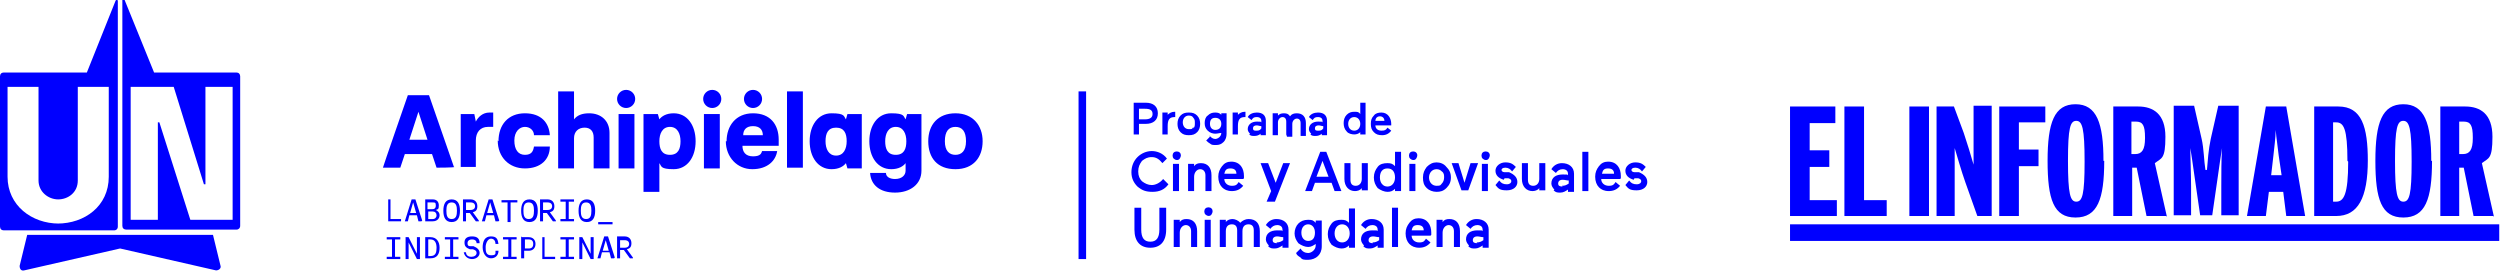
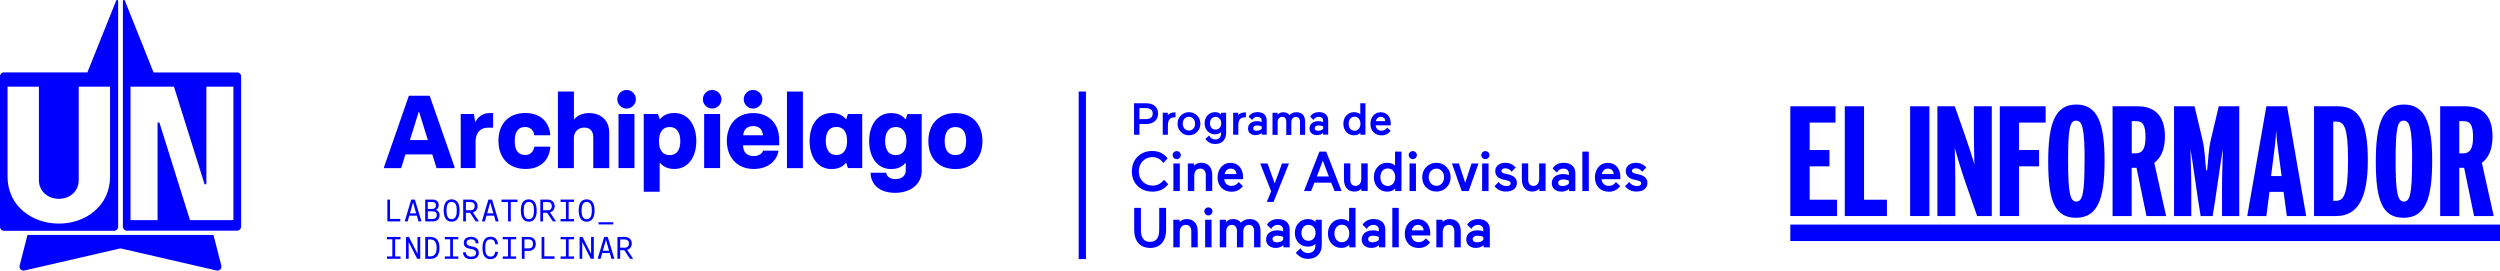
- <svg xmlns="http://www.w3.org/2000/svg" id="Arte" version="1.1" viewBox="0 0 331 35.8">
+ <svg xmlns="http://www.w3.org/2000/svg" id="Arte" version="1.1" viewBox="0 0 330.96 35.82">
  <defs>
    <style>
      .st0 {
        fill: blue;
      }
    </style>
  </defs>
  <g>
-     <path class="st0" d="M28.3,31.1H3.6l-1,4.1c0,.4.2.7.6.6l12.7-2.9,12.7,2.9c.4,0,.7-.3.6-.6l-1-4.1Z" />
-     <path class="st0" d="M31.4,9.6h-11L16.5,0c0-.1-.3,0-.3,0v9.5h0v20.4c0,.3.2.5.5.5h14.6c.3,0,.5-.2.5-.5V10.1c0-.3-.2-.5-.5-.5ZM30.9,29.1h-5.7l-4.1-12.9h-.2v12.9h-3.6V11.5h5.7l4,12.9h.2v-12.9h3.6v17.7Z" />
-     <path class="st0" d="M15.6,30V.1c0-.1-.2-.2-.3,0l-3.8,9.5H.5c-.3,0-.5.2-.5.5v19.9c0,.3.2.5.5.5h14.6c.3,0,.5-.2.5-.5ZM7.8,29.6c-3.6,0-6.8-2.4-6.8-6.2v-11.9h4.1v12.4c0,1.5,1.3,2.5,2.6,2.5s2.6-.9,2.6-2.5v-12.4h4.1v11.9c0,3.9-3.2,6.2-6.8,6.2Z" />
+     <path class="st0" d="M28.27,31.1H3.64l-1.04,4.06c-.1.38.24.73.63.65l12.72-2.93,12.72,2.93c.39.09.73-.26.63-.65l-1.04-4.06Z" />
+     <path class="st0" d="M31.38,9.59h-11.05L16.53.08c-.06-.14-.26-.1-.26.05v9.45h0v20.43c0,.29.24.53.53.53h14.59c.29,0,.53-.24.53-.53V10.11c0-.29-.24-.53-.53-.53ZM30.9,29.14h-5.75l-4.05-12.92h-.24v12.92h-3.58V11.47h5.75l4.05,12.92h.24v-12.92h3.58v17.67Z" />
+     <path class="st0" d="M15.64,30.02V.13c0-.15-.2-.19-.26-.05l-3.81,9.5H.53c-.29,0-.53.24-.53.53v19.91c0,.29.24.53.53.53h14.59c.29,0,.53-.24.53-.53ZM7.78,29.6c-3.55,0-6.78-2.35-6.78-6.21v-11.92h4.15v12.37c0,1.54,1.26,2.48,2.64,2.48s2.63-.93,2.63-2.48v-12.37h4.15v11.92c0,3.86-3.23,6.21-6.78,6.21Z" />
  </g>
  <g>
    <g>
-       <path class="st0" d="M243.2,28.6h-6.2v-14.5h6v2.2h-3.4v3.6h2.6v2.2h-2.6v4.4h3.6v2.2Z" />
-       <path class="st0" d="M249.8,28.6h-5.6v-14.5h2.6v12.4h3v2.2Z" />
-       <path class="st0" d="M255.4,28.6h-2.6v-14.5h2.6v14.5Z" />
-       <path class="st0" d="M263.7,28.6h-1.9l-1.6-4.5c-.5-1.4-1.1-3.5-1.4-4.5,0,1.1,0,3,0,4.3v4.7h-2.4v-14.5h2.3l1.3,3.5c.4,1.2,1,3.1,1.3,4.2,0-1,0-3,0-4.1v-3.7h2.4v14.5Z" />
-       <path class="st0" d="M270.8,16.2h-3.5v3.6h2.6v2.2h-2.6v6.6h-2.6v-14.5h6.1v2.2Z" />
-       <path class="st0" d="M278.6,21.3c0,5.1-.9,7.5-3.8,7.5s-3.7-2.4-3.7-7.5.9-7.5,3.7-7.5,3.7,2.5,3.7,7.5ZM276,21.4c0-4.4-.3-5.4-1.1-5.4s-1.1.9-1.1,5.3.3,5.4,1.1,5.4,1.1-.9,1.1-5.3Z" />
-       <path class="st0" d="M286.8,28.6h-2.6l-1.3-6.4h-.6v6.4h-2.5v-14.5h3.3c2,0,3.6,1,3.6,4s-.5,2.8-1.4,3.5l1.6,7.1ZM284,18.2c0-1.6-.3-2.1-1.2-2.1h-.6v4.3h.5c.9,0,1.3-.6,1.3-2.1Z" />
-       <path class="st0" d="M292.2,22.5c.1-1.2.2-2.7.5-4.1l1-4.4h2.7s0,14.5,0,14.5h-2.3s0-3.8,0-3.8c0-1.7,0-3.7.1-5.1-.2,1.1-1,7-1.3,8.9h-1.6c-.3-1.9-1.1-7.8-1.3-8.9,0,1.4.1,3.4.1,5.1v3.8h-2.3v-14.5h2.7l1,4.4c.3,1.3.3,2.9.5,4.1h.1Z" />
-       <path class="st0" d="M305.3,28.6h-2.6l-.4-3.2h-1.9l-.4,3.2h-2.5l2.5-14.5h2.7l2.5,14.5ZM302.1,23.3l-.4-2.7c-.1-1-.3-2.2-.4-3.4,0,1.1-.2,2.3-.3,3.4l-.3,2.6h1.4Z" />
-       <path class="st0" d="M313.5,21.2c0,5-1.3,7.4-4.2,7.4h-2.9v-14.5h3.2c3.1,0,3.9,2.7,3.9,7.2ZM310.8,21.3c0-4.3-.5-5.1-1.5-5.1h-.4v10.5h.4c1,0,1.6-.9,1.6-5.3Z" />
-       <path class="st0" d="M322,21.3c0,5.1-.9,7.5-3.8,7.5s-3.7-2.4-3.7-7.5.9-7.5,3.7-7.5,3.7,2.5,3.7,7.5ZM319.3,21.4c0-4.4-.3-5.4-1.1-5.4s-1.1.9-1.1,5.3.3,5.4,1.1,5.4,1.1-.9,1.1-5.3Z" />
-       <path class="st0" d="M330.1,28.6h-2.6l-1.3-6.4h-.6v6.4h-2.5v-14.5h3.3c2,0,3.6,1,3.6,4s-.5,2.8-1.4,3.5l1.6,7.1ZM327.4,18.2c0-1.6-.3-2.1-1.2-2.1h-.6v4.3h.5c.9,0,1.3-.6,1.3-2.1Z" />
+       <path class="st0" d="M243.19,28.6h-6.18v-14.53h5.98v2.16h-3.42v3.63h2.62v2.16h-2.62v4.42h3.63v2.16Z" />
+       <path class="st0" d="M249.81,28.6h-5.59v-14.53h2.55v12.37h3.03v2.16Z" />
+       <path class="st0" d="M255.42,28.6h-2.55v-14.53h2.55v14.53Z" />
+       <path class="st0" d="M263.68,28.6h-1.94l-1.55-4.46c-.5-1.43-1.12-3.47-1.41-4.55.02,1.06.07,3.03.07,4.32v4.69h-2.37v-14.53h2.3l1.25,3.55c.41,1.18,1.05,3.07,1.35,4.17-.02-1-.07-2.99-.07-4.07v-3.65h2.37v14.53Z" />
+       <path class="st0" d="M270.8,16.23h-3.51v3.63h2.65v2.16h-2.65v6.58h-2.55v-14.53h6.07v2.16Z" />
+       <path class="st0" d="M278.61,21.29c0,5.06-.91,7.54-3.79,7.54s-3.67-2.43-3.67-7.45.89-7.54,3.72-7.54,3.74,2.49,3.74,7.45ZM275.97,21.37c0-4.44-.3-5.4-1.12-5.4s-1.07.91-1.07,5.31.3,5.4,1.09,5.4,1.09-.91,1.09-5.31Z" />
+       <path class="st0" d="M286.76,28.6h-2.6l-1.32-6.39h-.64v6.39h-2.53v-14.53h3.33c1.98,0,3.6.98,3.6,4.01,0,1.68-.52,2.82-1.41,3.47l1.57,7.06ZM284.03,18.18c0-1.6-.34-2.14-1.23-2.14h-.59v4.26h.52c.87,0,1.3-.58,1.3-2.12Z" />
+       <path class="st0" d="M292.19,22.54c.14-1.18.17-2.74.49-4.05l1.05-4.42h2.71s0,14.53,0,14.53h-2.28s0-3.8,0-3.8c0-1.7.09-3.69.11-5.06-.23,1.1-1,6.95-1.35,8.86h-1.59c-.35-1.91-1.12-7.76-1.35-8.86.02,1.37.11,3.36.11,5.06v3.8h-2.28v-14.53h2.71l1.05,4.42c.32,1.31.35,2.87.49,4.05h.13Z" />
+       <path class="st0" d="M305.29,28.6h-2.55l-.43-3.2h-1.87l-.41,3.2h-2.53l2.53-14.53h2.74l2.53,14.53ZM302.05,23.31l-.36-2.66c-.14-1.04-.3-2.22-.36-3.36-.05,1.14-.21,2.35-.34,3.38l-.34,2.64h1.41Z" />
+       <path class="st0" d="M313.46,21.23c0,4.98-1.3,7.37-4.2,7.37h-2.92v-14.53h3.17c3.1,0,3.95,2.66,3.95,7.16ZM310.84,21.25c0-4.26-.46-5.15-1.53-5.15h-.43v10.48h.39c1.03,0,1.57-.93,1.57-5.33Z" />
+       <path class="st0" d="M321.98,21.29c0,5.06-.91,7.54-3.79,7.54s-3.67-2.43-3.67-7.45.89-7.54,3.72-7.54,3.74,2.49,3.74,7.45ZM319.33,21.37c0-4.44-.3-5.4-1.12-5.4s-1.07.91-1.07,5.31.3,5.4,1.09,5.4,1.09-.91,1.09-5.31Z" />
+       <path class="st0" d="M330.13,28.6h-2.6l-1.32-6.39h-.64v6.39h-2.53v-14.53h3.33c1.98,0,3.6.98,3.6,4.01,0,1.68-.52,2.82-1.41,3.47l1.57,7.06ZM327.39,18.18c0-1.6-.34-2.14-1.23-2.14h-.59v4.26h.52c.87,0,1.3-.58,1.3-2.12Z" />
    </g>
-     <rect class="st0" x="237" y="29.7" width="93.9" height="2.2" />
+     <rect class="st0" x="237.01" y="29.73" width="93.95" height="2.18" />
  </g>
  <g>
    <g>
      <g>
-         <path class="st0" d="M51.3,26.4h.4v2.6h1.4v.3h-1.7v-2.9Z" />
-         <path class="st0" d="M55.8,29.3h0s-.4,0-.4,0l-.2-.8h-1l-.2.8h-.4s.9-2.9.9-2.9h.5l.9,2.8ZM55.1,28.2l-.4-1.4h0l-.4,1.4h.8Z" />
-         <path class="st0" d="M56.3,26.4h1c.5,0,.8.3.8.8s-.1.5-.4.6h0c.2.1.5.3.5.7s-.3.8-.9.8h-1v-2.9ZM57.2,27.7c.3,0,.5-.1.5-.5s-.1-.4-.5-.4h-.6v.9h.6ZM57.3,29c.3,0,.5-.2.5-.5s-.2-.5-.5-.5h-.6v1h.6Z" />
-         <path class="st0" d="M58.7,27.9c0-.9.3-1.5,1.1-1.5s1.1.6,1.1,1.5-.3,1.5-1.1,1.5-1.1-.6-1.1-1.5ZM60.5,27.9c0-.6-.1-1.1-.7-1.1s-.7.5-.7,1.1.1,1.1.7,1.1.7-.5.7-1.1Z" />
-         <path class="st0" d="M63.4,29.3h0s-.4,0-.4,0l-.8-1.1h-.5v1.1h-.4v-2.9h1c.6,0,.9.4.9.9s-.2.7-.6.8l.8,1.1ZM61.7,27.8h.6c.4,0,.6-.2.6-.5s-.2-.5-.6-.5h-.6v1.1Z" />
-         <path class="st0" d="M66,29.3h0s-.4,0-.4,0l-.2-.8h-1l-.2.8h-.4s.9-2.9.9-2.9h.5l.9,2.8ZM65.3,28.2l-.4-1.4h0l-.4,1.4h.8Z" />
-         <path class="st0" d="M67.3,26.8h-.9v-.3h2.1v.3h-.9v2.6h-.4v-2.6Z" />
-         <path class="st0" d="M69,27.9c0-.9.3-1.5,1.1-1.5s1.1.6,1.1,1.5-.3,1.5-1.1,1.5-1.1-.6-1.1-1.5ZM70.7,27.9c0-.6-.1-1.1-.7-1.1s-.7.5-.7,1.1.1,1.1.7,1.1.7-.5.7-1.1Z" />
-         <path class="st0" d="M73.6,29.3h0s-.4,0-.4,0l-.8-1.1h-.5v1.1h-.4v-2.9h1c.6,0,.9.4.9.9s-.2.7-.6.8l.8,1.1ZM71.9,27.8h.6c.4,0,.6-.2.6-.5s-.2-.5-.6-.5h-.6v1.1Z" />
-         <path class="st0" d="M74.2,29h.7v-2.3h-.7v-.3h1.8v.3h-.7v2.3h.7v.3h-1.8v-.3Z" />
-         <path class="st0" d="M76.6,27.9c0-.9.3-1.5,1.1-1.5s1.1.6,1.1,1.5-.3,1.5-1.1,1.5-1.1-.6-1.1-1.5ZM78.3,27.9c0-.6-.1-1.1-.7-1.1s-.7.5-.7,1.1.1,1.1.7,1.1.7-.5.7-1.1Z" />
-         <path class="st0" d="M79.2,29.4h1.9v.3h-1.9v-.3Z" />
-         <path class="st0" d="M51.2,34h.7v-2.3h-.7v-.3h1.8v.3h-.7v2.3h.7v.3h-1.8v-.3Z" />
-         <path class="st0" d="M53.7,31.4h.4l1.1,2.2h0v-2.2h.4v2.9h-.4l-1.1-2.2h0v2.2h-.4v-2.9Z" />
-         <path class="st0" d="M56.3,31.4h.7c.8,0,1.2.6,1.2,1.4s-.3,1.4-1.2,1.4h-.7v-2.9ZM57,33.9c.7,0,.8-.5.8-1.1s-.2-1.1-.8-1.1h-.3v2.2h.3Z" />
-         <path class="st0" d="M58.9,34h.7v-2.3h-.7v-.3h1.8v.3h-.7v2.3h.7v.3h-1.8v-.3Z" />
-         <path class="st0" d="M61.3,33.4h.4c0,.4.3.6.7.6s.7-.2.7-.5-.2-.4-.5-.5h-.4c-.5-.2-.7-.4-.7-.9s.3-.8,1-.8,1,.3,1,.9h-.4c0-.3-.2-.5-.6-.5s-.6.2-.6.5.1.4.4.4h.4c.5.2.8.5.8.9s-.4.8-1,.8-1-.4-1.1-.9Z" />
-         <path class="st0" d="M63.9,32.8c0-.9.3-1.5,1.1-1.5s.9.4,1,1h-.4c0-.4-.2-.7-.6-.7s-.7.6-.7,1.1,0,1.1.7,1.1.6-.2.6-.6h.4c0,.6-.4,1-1,1s-1.1-.6-1.1-1.5Z" />
-         <path class="st0" d="M66.6,34h.7v-2.3h-.7v-.3h1.8v.3h-.7v2.3h.7v.3h-1.8v-.3Z" />
-         <path class="st0" d="M69.1,31.4h.9c.6,0,.9.4.9.9s-.3.9-.9.9h-.6v1h-.4v-2.9ZM70,32.9c.4,0,.6-.2.6-.6s-.2-.6-.6-.6h-.5v1.2h.5Z" />
-         <path class="st0" d="M71.7,31.4h.4v2.6h1.4v.3h-1.7v-2.9Z" />
-         <path class="st0" d="M74.2,34h.7v-2.3h-.7v-.3h1.8v.3h-.7v2.3h.7v.3h-1.8v-.3Z" />
-         <path class="st0" d="M76.7,31.4h.4l1.1,2.2h0v-2.2h.4v2.9h-.4l-1.1-2.2h0v2.2h-.4v-2.9Z" />
-         <path class="st0" d="M81.3,34.2h0s-.4,0-.4,0l-.2-.8h-1l-.2.8h-.4s.9-2.9.9-2.9h.5l.9,2.8ZM80.6,33.2l-.4-1.4h0l-.4,1.4h.8Z" />
-         <path class="st0" d="M83.8,34.2h0s-.4,0-.4,0l-.8-1.1h-.5v1.1h-.4v-2.9h1c.6,0,.9.4.9.9s-.2.7-.6.8l.8,1.1ZM82.1,32.8h.6c.4,0,.6-.2.6-.5s-.2-.5-.6-.5h-.6v1.1Z" />
+         <path class="st0" d="M51.27,26.42h.36v2.56h1.36v.33h-1.71v-2.89Z" />
+         <path class="st0" d="M55.78,29.27v.04h-.38l-.21-.76h-1.01l-.21.76h-.38v-.04l.85-2.85h.48l.86,2.85ZM55.09,28.24l-.4-1.41h-.02l-.4,1.41h.83Z" />
+         <path class="st0" d="M56.28,26.42h1c.49,0,.8.28.8.75,0,.31-.15.5-.36.59v.02c.22.09.47.29.47.7,0,.53-.31.83-.88.83h-1.02v-2.89ZM57.19,27.66c.33,0,.52-.15.52-.49,0-.27-.15-.43-.48-.43h-.6v.92h.55ZM57.27,28.99c.34,0,.55-.18.55-.51s-.18-.5-.55-.5h-.63v1.01h.63Z" />
+         <path class="st0" d="M58.74,27.87c0-.85.28-1.48,1.05-1.48s1.05.63,1.05,1.48-.29,1.48-1.05,1.48-1.05-.64-1.05-1.48ZM60.47,27.87c0-.6-.12-1.14-.68-1.14s-.68.54-.68,1.14.12,1.14.68,1.14.68-.54.68-1.14Z" />
+         <path class="st0" d="M63.37,29.27v.04h-.39l-.76-1.14h-.54v1.14h-.36v-2.89h.98c.59,0,.92.38.92.87,0,.43-.25.73-.62.83l.78,1.15ZM61.68,27.84h.6c.36,0,.56-.2.56-.55s-.2-.54-.56-.54h-.6v1.09Z" />
+         <path class="st0" d="M66,29.27v.04h-.38l-.21-.76h-1.01l-.21.76h-.38v-.04l.85-2.85h.48l.86,2.85ZM65.31,28.24l-.4-1.41h-.02l-.4,1.41h.83Z" />
+         <path class="st0" d="M67.27,26.75h-.88v-.33h2.11v.33h-.88v2.56h-.36v-2.56Z" />
+         <path class="st0" d="M68.95,27.87c0-.85.28-1.48,1.05-1.48s1.05.63,1.05,1.48-.29,1.48-1.05,1.48-1.05-.64-1.05-1.48ZM70.69,27.87c0-.6-.12-1.14-.68-1.14s-.68.54-.68,1.14.12,1.14.68,1.14.68-.54.68-1.14Z" />
+         <path class="st0" d="M73.58,29.27v.04h-.39l-.76-1.14h-.54v1.14h-.36v-2.89h.98c.59,0,.92.38.92.87,0,.43-.25.73-.62.83l.78,1.15ZM71.89,27.84h.6c.36,0,.56-.2.56-.55s-.2-.54-.56-.54h-.6v1.09Z" />
+         <path class="st0" d="M74.21,29h.71v-2.27h-.71v-.31h1.78v.31h-.71v2.27h.71v.31h-1.78v-.31Z" />
+         <path class="st0" d="M76.61,27.87c0-.85.28-1.48,1.05-1.48s1.05.63,1.05,1.48-.29,1.48-1.05,1.48-1.05-.64-1.05-1.48ZM78.35,27.87c0-.6-.12-1.14-.68-1.14s-.68.54-.68,1.14.12,1.14.68,1.14.68-.54.68-1.14Z" />
+         <path class="st0" d="M79.24,29.42h1.94v.29h-1.94v-.29Z" />
+         <path class="st0" d="M51.23,33.95h.71v-2.27h-.71v-.31h1.79v.31h-.71v2.27h.71v.31h-1.79v-.31Z" />
+         <path class="st0" d="M53.75,31.37h.39l1.11,2.19h.02v-2.19h.36v2.89h-.4l-1.11-2.18h-.02v2.18h-.35v-2.89Z" />
+         <path class="st0" d="M56.3,31.37h.71c.82,0,1.17.58,1.17,1.45,0,.81-.31,1.45-1.17,1.45h-.71v-2.89ZM56.97,33.94c.66,0,.83-.52.83-1.12s-.17-1.12-.83-1.12h-.31v2.23h.31Z" />
+         <path class="st0" d="M58.89,33.95h.71v-2.27h-.71v-.31h1.78v.31h-.71v2.27h.71v.31h-1.78v-.31Z" />
+         <path class="st0" d="M61.3,33.4h.37c.02.36.25.58.69.58s.66-.17.66-.5c0-.28-.16-.4-.47-.47l-.42-.09c-.5-.11-.73-.34-.73-.78,0-.47.34-.79.96-.79s.98.35.99.86h-.37c-.02-.31-.2-.53-.63-.53-.35,0-.58.16-.58.46,0,.24.15.36.45.43l.39.08c.54.11.78.39.78.83,0,.52-.39.83-1.04.83-.68,0-1.04-.36-1.05-.9Z" />
+         <path class="st0" d="M63.87,32.82c0-.89.31-1.48,1.05-1.48.66,0,.95.39,1.01,1h-.37c-.04-.41-.19-.66-.64-.66-.59,0-.68.56-.68,1.14s.09,1.15.68,1.15c.43,0,.57-.24.64-.64h.37c-.08.6-.36.98-1.01.98-.75,0-1.05-.6-1.05-1.48Z" />
+         <path class="st0" d="M66.55,33.95h.71v-2.27h-.71v-.31h1.78v.31h-.71v2.27h.71v.31h-1.78v-.31Z" />
+         <path class="st0" d="M69.08,31.37h.94c.59,0,.91.38.91.91s-.33.93-.91.93h-.58v1.05h-.36v-2.89ZM69.97,32.88c.4,0,.59-.21.59-.6s-.2-.59-.59-.59h-.54v1.19h.54Z" />
+         <path class="st0" d="M71.7,31.37h.36v2.56h1.35v.33h-1.71v-2.89Z" />
+         <path class="st0" d="M74.21,33.95h.71v-2.27h-.71v-.31h1.78v.31h-.71v2.27h.71v.31h-1.78v-.31Z" />
+         <path class="st0" d="M76.73,31.37h.39l1.11,2.19h.02v-2.19h.36v2.89h-.4l-1.11-2.18h-.02v2.18h-.35v-2.89Z" />
+         <path class="st0" d="M81.32,34.22v.04h-.38l-.21-.76h-1.01l-.21.76h-.38v-.04l.85-2.85h.48l.86,2.85ZM80.63,33.19l-.4-1.41h-.02l-.4,1.41h.83Z" />
+         <path class="st0" d="M83.79,34.22v.04h-.39l-.76-1.14h-.54v1.14h-.36v-2.89h.98c.59,0,.92.38.92.87,0,.43-.25.73-.62.83l.78,1.15ZM82.1,32.79h.6c.36,0,.56-.2.56-.55s-.2-.54-.56-.54h-.6v1.09Z" />
      </g>
      <g>
-         <path class="st0" d="M60.2,22.1h0c0,.1-2.4.1-2.4.1l-.6-1.8h-3.6l-.6,1.8h-2.3c0-.1,3.3-9.6,3.3-9.6h2.8l3.3,9.5ZM56.6,18.5l-1.2-3.7h0l-1.2,3.7h2.4Z" />
-         <path class="st0" d="M61,15.1h1.8l.2,1h0c.3-.6.9-1.2,1.8-1.2h.5v1.9h-.7c-1,0-1.6.7-1.6,1.8v3.5h-2v-7.2Z" />
-         <path class="st0" d="M66,18.7c0-2.2,1.3-3.7,3.5-3.7s3.2,1.3,3.3,2.9h-2.1c0-.6-.5-1.1-1.2-1.1s-1.4.6-1.4,1.8.5,1.9,1.4,1.9,1.1-.5,1.2-1.1h2.1c0,1.7-1.2,2.9-3.3,2.9s-3.6-1.5-3.6-3.7Z" />
-         <path class="st0" d="M73.9,12.1h2.1v3.7h0c.4-.5,1-.8,2-.8,1.6,0,2.7,1,2.7,2.6v4.7h-2.1v-4.1c0-.8-.4-1.3-1.2-1.3s-1.4.5-1.4,1.4v4h-2.1v-10.1Z" />
-         <path class="st0" d="M81.9,15.1h2.1v7.2h-2.1v-7.2Z" />
-         <path class="st0" d="M85.2,15.1h1.9l.2.7h0c.3-.4.9-.8,1.9-.8,1.8,0,2.9,1.6,2.9,3.7s-1.1,3.7-2.9,3.7-1.6-.4-1.9-.8h0v3.8h-2.1v-10.3ZM90.1,18.7c0-1-.4-1.9-1.4-1.9s-1.4.9-1.4,1.9.3,1.8,1.4,1.8,1.4-.8,1.4-1.8Z" />
-         <path class="st0" d="M93.2,15.1h2.1v7.2h-2.1v-7.2Z" />
-         <path class="st0" d="M96.2,18.7c0-2,1.2-3.7,3.5-3.7s3.4,1.5,3.4,3.5v.8h-4.8c0,.8.4,1.4,1.4,1.4s1.1-.4,1.2-.7h2c-.2,1.3-1.3,2.4-3.3,2.4s-3.5-1.6-3.5-3.7ZM101,17.9c0-.7-.4-1.2-1.3-1.2s-1.3.5-1.3,1.2h2.6Z" />
-         <path class="st0" d="M104.2,12.1h2.1v10.1h-2.1v-10.1Z" />
-         <path class="st0" d="M107.2,18.7c0-2.1,1.1-3.7,2.9-3.7s1.6.4,1.9.8h0l.2-.7h1.9v7.2h-1.9l-.2-.7h0c-.3.4-.9.8-1.9.8-1.8,0-2.9-1.6-2.9-3.7ZM112.1,18.7c0-1-.3-1.8-1.4-1.8s-1.4.8-1.4,1.8.4,1.9,1.4,1.9,1.4-.9,1.4-1.9Z" />
-         <path class="st0" d="M115.2,22.9h2.1c0,.5.5.8,1.2.8.9,0,1.4-.5,1.4-1.1v-1h0c-.3.4-.9.8-1.9.8-1.8,0-2.9-1.6-2.9-3.7s1.1-3.7,2.9-3.7,1.6.4,1.9.8h0l.2-.7h1.9v7.5c0,1.8-1.5,2.9-3.5,2.9s-3.2-1-3.3-2.6ZM120,18.7c0-1-.4-1.9-1.4-1.9s-1.4.9-1.4,1.9.3,1.8,1.4,1.8,1.4-.8,1.4-1.8Z" />
-         <path class="st0" d="M122.9,18.7c0-2.2,1.3-3.7,3.6-3.7s3.6,1.6,3.6,3.7-1.2,3.7-3.6,3.7-3.6-1.5-3.6-3.7ZM127.9,18.7c0-1.3-.5-1.9-1.4-1.9s-1.4.6-1.4,1.9.6,1.8,1.4,1.8,1.4-.5,1.4-1.8Z" />
+         <path class="st0" d="M60.17,22.12v.14h-2.38l-.56-1.82h-3.56l-.56,1.82h-2.27v-.14l3.29-9.45h2.75l3.3,9.45ZM56.64,18.54l-1.16-3.73h-.05l-1.16,3.73h2.38Z" />
+         <path class="st0" d="M60.99,15.09h1.75l.16,1.04h.05c.32-.63.92-1.16,1.84-1.16h.49v1.93h-.68c-1,0-1.64.67-1.64,1.82v3.53h-1.97v-7.16Z" />
+         <path class="st0" d="M65.98,18.66c0-2.16,1.26-3.7,3.55-3.7,2.12,0,3.22,1.29,3.32,2.95h-2.12c-.07-.63-.51-1.1-1.19-1.1-.89,0-1.4.56-1.4,1.85s.51,1.86,1.4,1.86c.68,0,1.12-.47,1.19-1.1h2.12c-.1,1.66-1.18,2.95-3.26,2.95-2.29,0-3.6-1.53-3.6-3.71Z" />
+         <path class="st0" d="M73.87,12.12h2.11v3.66h.05c.4-.47,1.03-.81,1.96-.81,1.59,0,2.66.99,2.66,2.58v4.71h-2.11v-4.05c0-.82-.37-1.32-1.21-1.32-.75,0-1.36.53-1.36,1.4v3.97h-2.11v-10.14Z" />
+         <path class="st0" d="M81.88,15.09h2.11v7.16h-2.11v-7.16Z" />
+         <path class="st0" d="M85.22,15.09h1.89l.22.68h.05c.34-.41.89-.81,1.9-.81,1.78,0,2.9,1.56,2.9,3.71s-1.1,3.7-2.9,3.7c-1.01,0-1.56-.4-1.9-.81h-.05v3.82h-2.11v-10.3ZM90.06,18.68c0-1-.37-1.86-1.41-1.86s-1.41.86-1.41,1.86.34,1.85,1.41,1.85,1.41-.85,1.41-1.85Z" />
+         <path class="st0" d="M93.22,15.09h2.11v7.16h-2.11v-7.16Z" />
+         <path class="st0" d="M96.22,18.68c0-2.03,1.18-3.71,3.51-3.71,2.19,0,3.42,1.55,3.42,3.49v.78h-4.78c.01.84.44,1.42,1.4,1.42.78,0,1.12-.38,1.25-.71h2.04c-.19,1.29-1.33,2.42-3.29,2.42-2.26,0-3.55-1.64-3.55-3.7ZM101,17.91c-.04-.68-.44-1.22-1.27-1.22-.9,0-1.3.53-1.34,1.22h2.62Z" />
+         <path class="st0" d="M104.18,12.12h2.11v10.14h-2.11v-10.14Z" />
+         <path class="st0" d="M107.18,18.66c0-2.14,1.1-3.7,2.9-3.7,1.01,0,1.56.4,1.9.81h.05l.22-.68h1.89v7.16h-1.89l-.22-.68h-.05c-.34.41-.89.81-1.9.81-1.81,0-2.9-1.56-2.9-3.71ZM112.14,18.66c0-1-.34-1.85-1.41-1.85s-1.41.85-1.41,1.85.37,1.86,1.41,1.86,1.41-.86,1.41-1.86Z" />
+         <path class="st0" d="M115.25,22.87h2.07c.05.48.53.84,1.19.84.93,0,1.4-.49,1.4-1.14v-1h-.05c-.34.41-.89.81-1.9.81-1.81,0-2.9-1.56-2.9-3.7s1.1-3.71,2.9-3.71c1.01,0,1.56.4,1.9.81h.05l.22-.68h1.89v7.51c0,1.79-1.51,2.92-3.51,2.92s-3.22-1.03-3.26-2.64ZM120,18.68c0-1-.37-1.86-1.41-1.86s-1.41.86-1.41,1.86.34,1.85,1.41,1.85,1.41-.85,1.41-1.85Z" />
+         <path class="st0" d="M122.9,18.68c0-2.15,1.27-3.71,3.58-3.71s3.58,1.56,3.58,3.71-1.25,3.7-3.58,3.7-3.58-1.55-3.58-3.7ZM127.9,18.68c0-1.3-.55-1.86-1.42-1.86s-1.42.58-1.42,1.86.56,1.85,1.42,1.85,1.42-.55,1.42-1.85Z" />
      </g>
      <g>
-         <circle class="st0" cx="82.9" cy="13.1" r="1.2" />
-         <circle class="st0" cx="94.3" cy="13.1" r="1.2" />
-         <circle class="st0" cx="99.7" cy="13.1" r="1.2" />
+         <circle class="st0" cx="82.95" cy="13.14" r="1.23" />
+         <circle class="st0" cx="94.28" cy="13.14" r="1.23" />
+         <circle class="st0" cx="99.69" cy="13.14" r="1.23" />
      </g>
    </g>
    <g>
      <g>
-         <path class="st0" d="M150.8,16.4v1.4h-.7v-4.2h1.6c1,0,1.6.5,1.6,1.4s-.6,1.4-1.6,1.4h-.9ZM150.8,14.3v1.5h.8c.6,0,1-.2,1-.7s-.3-.7-1-.7h-.8Z" />
-         <path class="st0" d="M155.6,15.5s0,0-.1,0c-.7,0-.9.4-.9,1.2v1.1h-.7v-2.9h.7v.3c.2-.2.5-.4.9-.4s0,0,.1,0v.6Z" />
-         <path class="st0" d="M158.5,15.3c.3.3.4.7.4,1.1s-.1.8-.4,1.1c-.3.3-.6.4-1.1.4s-.8-.1-1.1-.4c-.3-.3-.4-.7-.4-1.1s.1-.8.4-1.1c.3-.3.6-.4,1.1-.4s.8.1,1.1.4ZM158,17c.2-.2.2-.4.2-.7s0-.5-.2-.7c-.1-.2-.3-.3-.6-.3-.5,0-.8.4-.8.9s.3.9.8.9.4,0,.6-.3Z" />
-         <path class="st0" d="M160.1,17.9c.2.3.5.5.8.5s.8-.3.8-.8h0c-.2,0-.5.1-.8.1s-.7-.1-1-.4c-.3-.3-.4-.6-.4-1s.1-.8.4-1c.3-.3.6-.4,1-.4s.6.1.8.3v-.2h.7v2.7c0,.4-.1.8-.4,1.1-.3.3-.6.4-1,.4s-.6,0-.8-.2c-.2-.1-.4-.3-.5-.4l.5-.5ZM160.9,17.2c.5,0,.8-.3.8-.8s-.3-.8-.8-.8-.7.3-.7.8.3.8.7.8Z" />
-         <path class="st0" d="M164.9,15.5s0,0-.1,0c-.7,0-.9.4-.9,1.2v1.1h-.7v-2.9h.7v.3c.2-.2.5-.4.9-.4s0,0,.1,0v.6Z" />
-         <path class="st0" d="M165.5,17.7c-.2-.2-.3-.4-.3-.6,0-.6.5-1,1.2-1s.4,0,.6.1v-.2c0-.3-.2-.5-.6-.5s-.5.1-.7.4l-.5-.4c.2-.4.7-.6,1.2-.6.8,0,1.2.4,1.2,1.1v1.9h-.7v-.2c-.2.2-.5.3-.8.3s-.5,0-.7-.2ZM166.3,17.3c.3,0,.5,0,.7-.3v-.3c-.2,0-.4-.1-.6-.1-.3,0-.5.1-.5.4s.2.3.4.3Z" />
-         <path class="st0" d="M170.3,17.8v-1.7c0-.4-.2-.6-.5-.6s-.6.3-.6.7v1.7h-.7v-2.9h.7v.3c.2-.2.4-.3.8-.3s.6.1.8.4c.2-.3.5-.4.9-.4.8,0,1.2.5,1.2,1.3v1.7h-.7v-1.7c0-.4-.2-.6-.5-.6s-.6.3-.6.7v1.7h-.7Z" />
-         <path class="st0" d="M173.6,17.7c-.2-.2-.3-.4-.3-.6,0-.6.5-1,1.2-1s.4,0,.6.1v-.2c0-.3-.2-.5-.6-.5s-.5.1-.7.4l-.5-.4c.2-.4.7-.6,1.2-.6.8,0,1.2.4,1.2,1.1v1.9h-.7v-.2c-.2.2-.5.3-.8.3s-.5,0-.7-.2ZM174.5,17.3c.3,0,.5,0,.7-.3v-.3c-.2,0-.4-.1-.6-.1-.3,0-.5.1-.5.4s.2.3.4.3Z" />
-         <path class="st0" d="M180.1,15.1v-1.5h.7v4.2h-.7v-.3c-.2.2-.5.3-.8.3s-.8-.1-1-.4c-.3-.3-.4-.7-.4-1.1s.1-.8.4-1.1c.3-.3.6-.4,1-.4s.6,0,.8.3ZM178.5,16.4c0,.5.3.9.8.9s.8-.4.8-.9-.3-.9-.8-.9-.8.4-.8.9Z" />
-         <path class="st0" d="M184.1,16.6h-2c0,.4.3.7.8.7s.6-.1.8-.4l.5.4c-.3.4-.7.6-1.2.6s-.8-.1-1.1-.4c-.3-.3-.4-.6-.4-1.1s.1-.8.4-1.1c.2-.3.6-.4,1-.4.9,0,1.3.8,1.3,1.5v.2ZM182.1,16h1.2c0-.3-.2-.6-.6-.6s-.6.3-.6.6Z" />
-         <path class="st0" d="M154.7,24.4c-.5.7-1.2,1-2.1,1s-1.4-.2-2-.7c-.5-.5-.8-1.1-.8-1.9s.3-1.5.8-2c.5-.5,1.2-.8,1.9-.8s1.5.3,2,1l-.6.6c-.4-.5-.8-.8-1.4-.8s-.9.2-1.3.5c-.3.4-.5.8-.5,1.4s.2,1,.5,1.3c.4.3.8.5,1.3.5s1.1-.3,1.5-.8l.6.6Z" />
-         <path class="st0" d="M155.4,20.2c.2-.2.6-.2.8,0,.2.2.2.5,0,.8s-.6.2-.8,0c-.2-.2-.2-.6,0-.8ZM155.3,25.3v-3.6h.8v3.6h-.8Z" />
-         <path class="st0" d="M158.1,25.3h-.8v-3.6h.8v.3c.2-.3.5-.4.9-.4.9,0,1.4.6,1.4,1.6v2.1h-.8v-2.1c0-.5-.3-.8-.7-.8s-.8.4-.8,1v2Z" />
-         <path class="st0" d="M164.6,23.7h-2.5c0,.5.4.9,1,.9s.7-.2.9-.5l.6.5c-.4.5-.9.7-1.5.7s-1-.2-1.3-.5c-.3-.3-.5-.8-.5-1.4s.2-1,.5-1.4c.3-.4.7-.6,1.2-.6,1.2,0,1.7.9,1.7,1.9v.3ZM162.1,23h1.6c0-.4-.2-.7-.8-.7s-.7.3-.8.7Z" />
-         <path class="st0" d="M168.6,26.7h-.9l.6-1.4-1.4-3.7h1l1,2.6,1-2.6h.9l-2,5.1Z" />
-         <path class="st0" d="M175.6,20.1l2,5.2h-.9l-.4-1.1h-2.2l-.4,1.1h-.9l2-5.2h.9ZM175.1,21.3l-.8,2.1h1.6l-.8-2.1Z" />
-         <path class="st0" d="M178.8,21.6v2.2c0,.5.2.8.7.8s.8-.4.8-.9v-2.1h.8v3.6h-.8v-.3c-.2.3-.6.4-.9.4-.8,0-1.4-.6-1.4-1.6v-2.1h.8Z" />
-         <path class="st0" d="M184.7,21.9v-1.8h.8v5.2h-.8v-.3c-.3.3-.6.4-1,.4s-.9-.2-1.3-.5c-.3-.4-.5-.8-.5-1.4s.2-1,.5-1.4.8-.5,1.3-.5.7.1,1,.4ZM182.7,23.5c0,.7.4,1.2,1,1.2s1-.5,1-1.2-.3-1.2-1-1.2-1,.5-1,1.2Z" />
-         <path class="st0" d="M186.7,20.2c.2-.2.6-.2.8,0,.2.2.2.5,0,.8s-.6.2-.8,0c-.2-.2-.2-.6,0-.8ZM186.6,25.3v-3.6h.8v3.6h-.8Z" />
-         <path class="st0" d="M191.5,22.1c.4.4.6.8.6,1.4s-.2,1-.6,1.4c-.4.4-.8.5-1.3.5s-1-.2-1.3-.5c-.4-.4-.5-.8-.5-1.4s.2-1,.5-1.4c.4-.4.8-.6,1.3-.6s1,.2,1.3.6ZM190.9,24.3c.2-.2.3-.5.3-.8s0-.6-.3-.8c-.2-.2-.4-.3-.7-.3-.6,0-1,.5-1,1.1s.4,1.1,1,1.1.5-.1.7-.3Z" />
-         <path class="st0" d="M195.7,21.6l-1.3,3.6h-.9l-1.3-3.6h.9l.8,2.6.8-2.6h.9Z" />
-         <path class="st0" d="M196.3,20.2c.2-.2.6-.2.8,0,.2.2.2.5,0,.8s-.6.2-.8,0-.2-.6,0-.8ZM196.2,25.3v-3.6h.8v3.6h-.8Z" />
-         <path class="st0" d="M199.1,23.8c-.7-.2-1.1-.6-1.1-1.2s.6-1.1,1.3-1.1,1,.2,1.4.6l-.5.6c-.2-.3-.5-.5-.9-.5s-.5.2-.5.3.1.3.4.3h.6c.7.3,1.1.7,1.1,1.3s-.5,1.1-1.4,1.1-1.1-.2-1.5-.7l.5-.6c.3.4.6.5,1,.5s.6-.2.6-.4-.1-.3-.4-.4h-.5Z" />
-         <path class="st0" d="M202.3,21.6v2.2c0,.5.2.8.7.8s.8-.4.8-.9v-2.1h.8v3.6h-.8v-.3c-.2.3-.6.4-.9.4-.8,0-1.4-.6-1.4-1.6v-2.1h.8Z" />
-         <path class="st0" d="M205.8,25.1c-.2-.2-.4-.5-.4-.8,0-.8.6-1.2,1.5-1.2s.5,0,.7.1v-.2c0-.4-.3-.6-.7-.6s-.7.2-.9.5l-.6-.5c.3-.5.8-.8,1.4-.8.9,0,1.6.5,1.6,1.4v2.4h-.8v-.3c-.3.2-.6.4-1,.4s-.6,0-.9-.3ZM206.8,24.6c.4,0,.6-.1.9-.3v-.4c-.3,0-.5-.1-.8-.1-.4,0-.6.2-.6.5s.2.4.6.4Z" />
-         <path class="st0" d="M209.5,25.3v-5.2h.8v5.2h-.8Z" />
-         <path class="st0" d="M214.5,23.7h-2.5c0,.5.4.9,1,.9s.7-.2.9-.5l.6.5c-.4.5-.9.7-1.5.7s-1-.2-1.3-.5c-.3-.3-.5-.8-.5-1.4s.2-1,.5-1.4c.3-.4.7-.6,1.2-.6,1.2,0,1.7.9,1.7,1.9v.3ZM212.1,23h1.6c0-.4-.2-.7-.8-.7s-.7.3-.8.7Z" />
-         <path class="st0" d="M216.3,23.8c-.7-.2-1.1-.6-1.1-1.2s.6-1.1,1.3-1.1,1,.2,1.4.6l-.5.6c-.2-.3-.5-.5-.9-.5s-.5.2-.5.3.1.3.4.3h.6c.7.3,1.1.7,1.1,1.3s-.5,1.1-1.4,1.1-1.1-.2-1.5-.7l.5-.6c.3.4.6.5,1,.5s.6-.2.6-.4-.1-.3-.4-.4h-.5Z" />
-         <path class="st0" d="M153.5,27.5h.9v2.9c0,1.6-.8,2.4-2.1,2.4s-2.1-.8-2.1-2.4v-2.9h.9v2.9c0,1.1.4,1.6,1.2,1.6s1.2-.5,1.2-1.6v-2.9Z" />
-         <path class="st0" d="M156.2,32.7h-.8v-3.6h.8v.3c.2-.3.5-.4.9-.4.9,0,1.4.6,1.4,1.6v2.1h-.8v-2.1c0-.5-.3-.8-.7-.8s-.8.4-.8,1v2Z" />
-         <path class="st0" d="M159.6,27.6c.2-.2.6-.2.8,0,.2.2.2.5,0,.8s-.6.2-.8,0c-.2-.2-.2-.6,0-.8ZM159.5,32.7v-3.6h.8v3.6h-.8Z" />
-         <path class="st0" d="M163.8,32.7v-2.2c0-.5-.2-.8-.7-.8s-.8.3-.8.9v2.1h-.8v-3.6h.8v.3c.2-.3.6-.4.9-.4s.8.2,1,.5c.3-.3.7-.5,1.1-.5,1,0,1.5.6,1.5,1.6v2.1h-.8v-2.2c0-.5-.2-.8-.7-.8s-.8.3-.8.9v2.1h-.8Z" />
-         <path class="st0" d="M168,32.5c-.2-.2-.4-.5-.4-.8,0-.8.6-1.2,1.5-1.2s.5,0,.7.1v-.2c0-.4-.3-.6-.7-.6s-.7.2-.9.5l-.6-.5c.3-.5.8-.8,1.4-.8.9,0,1.6.5,1.6,1.4v2.4h-.8v-.3c-.3.2-.6.4-1,.4s-.6,0-.9-.3ZM169,32.1c.4,0,.6-.1.9-.3v-.4c-.3,0-.5-.1-.8-.1-.4,0-.6.2-.6.5s.2.4.6.4Z" />
-         <path class="st0" d="M172.2,32.9c.2.4.6.6,1,.6s1-.4,1-1v-.2c-.3.2-.6.4-1,.4s-.9-.2-1.3-.5c-.3-.4-.5-.8-.5-1.3s.2-1,.5-1.3c.3-.3.7-.5,1.3-.5s.7.1,1,.4v-.3h.8v3.4c0,.6-.2,1-.5,1.3-.3.3-.8.5-1.3.5s-.8,0-1-.3c-.3-.2-.5-.3-.6-.6l.6-.6ZM173.2,31.9c.6,0,.9-.4.9-1.1s-.4-1.1-.9-1.1-.9.4-.9,1.1.4,1.1.9,1.1Z" />
-         <path class="st0" d="M178.6,29.4v-1.8h.8v5.2h-.8v-.3c-.3.3-.6.4-1,.4s-.9-.2-1.3-.5c-.3-.4-.5-.8-.5-1.4s.2-1,.5-1.4.8-.5,1.3-.5.7.1,1,.4ZM176.7,30.9c0,.7.4,1.2,1,1.2s1-.5,1-1.2-.4-1.2-1-1.2-1,.5-1,1.2Z" />
-         <path class="st0" d="M180.6,32.5c-.2-.2-.4-.5-.4-.8,0-.8.6-1.2,1.5-1.2s.5,0,.7.1v-.2c0-.4-.3-.6-.7-.6s-.7.2-.9.5l-.6-.5c.3-.5.8-.8,1.4-.8.9,0,1.6.5,1.6,1.4v2.4h-.8v-.3c-.3.2-.6.4-1,.4s-.6,0-.9-.3ZM181.7,32.1c.4,0,.6-.1.9-.3v-.4c-.3,0-.5-.1-.8-.1-.4,0-.6.2-.6.5s.2.4.6.4Z" />
-         <path class="st0" d="M184.3,32.7v-5.2h.8v5.2h-.8Z" />
-         <path class="st0" d="M189.4,31.2h-2.5c0,.5.4.9,1,.9s.7-.2.9-.5l.6.5c-.4.5-.9.7-1.5.7s-1-.2-1.3-.5c-.3-.3-.5-.8-.5-1.4s.2-1,.5-1.4c.3-.4.7-.6,1.2-.6,1.2,0,1.7.9,1.7,1.9v.3ZM186.9,30.5h1.6c0-.4-.2-.7-.8-.7s-.7.3-.8.7Z" />
-         <path class="st0" d="M191,32.7h-.8v-3.6h.8v.3c.2-.3.5-.4.9-.4.9,0,1.4.6,1.4,1.6v2.1h-.8v-2.1c0-.5-.3-.8-.7-.8s-.8.4-.8,1v2Z" />
-         <path class="st0" d="M194.5,32.5c-.2-.2-.4-.5-.4-.8,0-.8.6-1.2,1.5-1.2s.5,0,.7.1v-.2c0-.4-.3-.6-.7-.6s-.7.2-.9.5l-.6-.5c.3-.5.8-.8,1.4-.8.9,0,1.6.5,1.6,1.4v2.4h-.8v-.3c-.3.2-.6.4-1,.4s-.6,0-.9-.3ZM195.5,32.1c.4,0,.6-.1.9-.3v-.4c-.3,0-.5-.1-.8-.1-.4,0-.6.2-.6.5s.2.4.6.4Z" />
+         <path class="st0" d="M150.84,16.42v1.42h-.71v-4.17h1.59c.98,0,1.59.51,1.59,1.36s-.61,1.39-1.59,1.39h-.88ZM150.84,14.31v1.46h.79c.65,0,.97-.24.97-.73s-.32-.73-.97-.73h-.79Z" />
+         <path class="st0" d="M155.62,15.53s-.07,0-.11,0c-.67,0-.9.36-.9,1.17v1.14h-.68v-2.92h.67v.32c.2-.24.49-.36.89-.36.04,0,.08,0,.13,0v.64Z" />
+         <path class="st0" d="M158.47,15.29c.29.29.44.66.44,1.09s-.15.8-.44,1.09c-.29.29-.64.44-1.07.44s-.78-.14-1.07-.44c-.29-.29-.44-.66-.44-1.09s.14-.8.44-1.09c.29-.29.65-.44,1.07-.44s.77.15,1.07.44ZM157.98,17.04c.15-.17.23-.39.23-.66s-.08-.48-.23-.66c-.15-.17-.35-.26-.58-.26-.48,0-.82.38-.82.91s.34.91.82.91c.23,0,.43-.08.58-.26Z" />
+         <path class="st0" d="M160.07,17.95c.18.34.46.51.81.51.47,0,.77-.29.77-.82v-.15c-.21.19-.46.29-.78.29-.41,0-.74-.14-1.01-.41-.26-.28-.39-.63-.39-1.05s.13-.77.39-1.05c.26-.28.6-.42,1-.42.32,0,.58.1.79.31v-.24h.67v2.68c0,.44-.13.79-.39,1.06-.26.27-.61.4-1.05.4-.33,0-.6-.07-.82-.21-.21-.14-.38-.28-.49-.44l.49-.47ZM160.92,17.16c.45,0,.75-.35.75-.84s-.3-.85-.75-.85-.74.35-.74.85.29.84.74.84Z" />
+         <path class="st0" d="M164.94,15.53s-.07,0-.11,0c-.67,0-.9.36-.9,1.17v1.14h-.68v-2.92h.67v.32c.2-.24.49-.36.89-.36.04,0,.08,0,.13,0v.64Z" />
+         <path class="st0" d="M165.5,17.67c-.18-.16-.28-.38-.28-.65,0-.64.5-.98,1.21-.98.19,0,.39.04.59.1v-.2c0-.29-.24-.48-.57-.48-.3,0-.54.14-.69.42l-.46-.43c.22-.4.68-.61,1.15-.61.76,0,1.24.38,1.24,1.1v1.89h-.67v-.23c-.22.2-.5.29-.83.29-.28,0-.51-.08-.7-.24ZM166.34,17.31c.28,0,.51-.08.69-.25v-.33c-.21-.08-.41-.12-.61-.12-.32,0-.52.13-.52.36,0,.2.15.34.44.34Z" />
+         <path class="st0" d="M170.28,17.84v-1.74c0-.39-.2-.63-.54-.63-.39,0-.6.28-.6.72v1.66h-.68v-2.92h.67v.26c.18-.22.44-.33.76-.33.36,0,.63.12.82.38.23-.26.53-.38.91-.38.77,0,1.16.45,1.16,1.29v1.7h-.68v-1.74c0-.39-.2-.63-.54-.63-.39,0-.61.28-.61.72v1.66h-.67Z" />
+         <path class="st0" d="M173.64,17.67c-.18-.16-.28-.38-.28-.65,0-.64.5-.98,1.21-.98.19,0,.39.04.59.1v-.2c0-.29-.24-.48-.57-.48-.3,0-.54.14-.69.42l-.46-.43c.22-.4.68-.61,1.15-.61.76,0,1.24.38,1.24,1.1v1.89h-.67v-.23c-.22.2-.5.29-.83.29-.28,0-.51-.08-.7-.24ZM174.48,17.31c.28,0,.51-.08.69-.25v-.33c-.21-.08-.41-.12-.61-.12-.32,0-.52.13-.52.36,0,.2.15.34.44.34Z" />
+         <path class="st0" d="M180.08,15.14v-1.47h.68v4.17h-.67v-.26c-.21.22-.49.33-.83.33-.42,0-.76-.14-1.02-.43-.27-.29-.4-.66-.4-1.1s.13-.8.4-1.1c.27-.29.61-.43,1.02-.43.32,0,.6.09.82.29ZM178.54,16.38c0,.52.29.93.78.93s.78-.41.78-.93-.28-.93-.78-.93-.78.41-.78.93Z" />
+         <path class="st0" d="M184.11,16.59h-1.99c.03.43.33.71.77.71.32,0,.57-.14.75-.41l.46.43c-.31.4-.71.6-1.21.6-.43,0-.79-.14-1.06-.42-.27-.28-.41-.64-.41-1.09s.13-.8.37-1.1c.25-.3.58-.45.99-.45.95,0,1.33.76,1.33,1.49v.24ZM182.15,16.04h1.24c0-.3-.2-.57-.61-.57-.36,0-.57.26-.64.57Z" />
+         <path class="st0" d="M154.65,24.39c-.52.66-1.21.98-2.08.98-.79,0-1.44-.25-1.96-.74-.51-.5-.77-1.15-.77-1.94s.25-1.45.76-1.95c.51-.5,1.15-.75,1.94-.75.87,0,1.55.33,2.03.98l-.57.6c-.36-.51-.84-.77-1.44-.77-.51,0-.95.18-1.29.54-.34.36-.51.81-.51,1.36s.17.98.52,1.34c.35.35.78.53,1.31.53.61,0,1.11-.26,1.51-.78l.56.61Z" />
+         <path class="st0" d="M155.4,20.16c.21-.21.55-.21.76,0,.21.2.21.54,0,.75s-.55.21-.76,0c-.21-.21-.21-.55,0-.75ZM155.34,25.29v-3.65h.85v3.65h-.85Z" />
+         <path class="st0" d="M158.1,25.29h-.85v-3.65h.83v.3c.23-.26.54-.39.95-.39.9,0,1.45.6,1.45,1.62v2.12h-.85v-2.12c0-.51-.27-.85-.72-.85-.51,0-.81.36-.81.95v2.02Z" />
+         <path class="st0" d="M164.57,23.72h-2.5c.04.54.42.89.96.89.4,0,.71-.17.94-.51l.57.54c-.39.5-.89.74-1.51.74-.54,0-.99-.17-1.33-.52-.33-.35-.51-.81-.51-1.36s.16-1,.46-1.38c.31-.37.73-.56,1.24-.56,1.18,0,1.67.95,1.67,1.87v.3ZM162.12,23.04h1.56c0-.38-.25-.72-.76-.72-.45,0-.72.32-.8.72Z" />
+         <path class="st0" d="M168.6,26.73h-.89l.57-1.4-1.45-3.69h.97l.95,2.64.97-2.64h.92l-2.04,5.09Z" />
+         <path class="st0" d="M175.57,20.07l2.03,5.22h-.93l-.44-1.11h-2.23l-.43,1.11h-.94l2.04-5.22h.89ZM175.12,21.27l-.79,2.09h1.59l-.8-2.09Z" />
+         <path class="st0" d="M178.76,21.64v2.18c0,.48.25.79.69.79.48,0,.76-.37.76-.92v-2.06h.85v3.65h-.83v-.3c-.23.25-.55.38-.95.38-.83,0-1.36-.6-1.36-1.61v-2.12h.85Z" />
+         <path class="st0" d="M184.68,21.91v-1.84h.85v5.22h-.83v-.33c-.26.28-.61.41-1.04.41-.52,0-.95-.18-1.28-.54-.34-.37-.5-.82-.5-1.37s.16-1,.5-1.37.76-.54,1.28-.54c.4,0,.75.12,1.02.36ZM182.74,23.46c0,.66.36,1.16.98,1.16s.98-.51.98-1.16-.35-1.16-.98-1.16-.98.51-.98,1.16Z" />
+         <path class="st0" d="M186.65,20.16c.21-.21.55-.21.76,0,.21.2.21.54,0,.75s-.55.21-.76,0c-.21-.21-.21-.55,0-.75ZM186.6,25.29v-3.65h.85v3.65h-.85Z" />
+         <path class="st0" d="M191.49,22.1c.36.37.55.82.55,1.36s-.19,1-.55,1.36c-.37.37-.81.54-1.33.54s-.98-.18-1.34-.54c-.37-.36-.54-.82-.54-1.36s.18-1,.54-1.36c.36-.36.81-.55,1.34-.55s.97.19,1.33.55ZM190.88,24.28c.19-.22.29-.48.29-.82s-.1-.6-.29-.82c-.19-.22-.43-.32-.72-.32-.6,0-1.02.48-1.02,1.14s.42,1.14,1.02,1.14c.29,0,.54-.1.72-.32Z" />
+         <path class="st0" d="M195.73,21.64l-1.3,3.65h-.92l-1.3-3.65h.92l.84,2.56.84-2.56h.92Z" />
+         <path class="st0" d="M196.26,20.16c.21-.21.55-.21.76,0,.21.2.21.54,0,.75s-.55.21-.76,0-.21-.55,0-.75ZM196.21,25.29v-3.65h.85v3.65h-.85Z" />
+         <path class="st0" d="M199.06,23.79c-.74-.17-1.11-.55-1.11-1.15,0-.66.55-1.09,1.33-1.09.53,0,.98.2,1.38.61l-.54.58c-.22-.31-.51-.46-.86-.46-.31,0-.5.16-.5.34,0,.17.12.28.36.34l.57.13c.75.17,1.12.55,1.12,1.14,0,.66-.52,1.13-1.45,1.13-.63,0-1.14-.24-1.51-.71l.54-.55c.27.35.62.53,1.04.53.39,0,.56-.16.56-.37,0-.16-.11-.27-.45-.36l-.48-.12Z" />
+         <path class="st0" d="M202.31,21.64v2.18c0,.48.25.79.69.79.48,0,.76-.37.76-.92v-2.06h.85v3.65h-.83v-.3c-.23.25-.55.38-.95.38-.83,0-1.36-.6-1.36-1.61v-2.12h.85Z" />
+         <path class="st0" d="M205.78,25.07c-.23-.2-.35-.48-.35-.81,0-.8.63-1.22,1.52-1.22.24,0,.48.04.74.13v-.25c0-.36-.31-.6-.72-.6-.38,0-.67.18-.86.53l-.57-.54c.28-.5.85-.76,1.45-.76.95,0,1.56.48,1.56,1.38v2.36h-.83v-.28c-.28.25-.63.36-1.04.36-.35,0-.64-.1-.88-.3ZM206.83,24.63c.35,0,.64-.11.86-.31v-.42c-.26-.1-.51-.15-.76-.15-.39,0-.65.16-.65.45,0,.25.19.43.55.43Z" />
+         <path class="st0" d="M209.48,25.29v-5.22h.85v5.22h-.85Z" />
+         <path class="st0" d="M214.52,23.72h-2.5c.04.54.42.89.96.89.4,0,.71-.17.94-.51l.57.54c-.39.5-.89.74-1.51.74-.54,0-.99-.17-1.33-.52-.33-.35-.51-.81-.51-1.36s.16-1,.46-1.38c.31-.37.73-.56,1.24-.56,1.18,0,1.67.95,1.67,1.87v.3ZM212.06,23.04h1.56c0-.38-.25-.72-.76-.72-.45,0-.72.32-.8.72Z" />
+         <path class="st0" d="M216.34,23.79c-.74-.17-1.11-.55-1.11-1.15,0-.66.55-1.09,1.33-1.09.53,0,.98.2,1.38.61l-.54.58c-.22-.31-.51-.46-.86-.46-.31,0-.5.16-.5.34,0,.17.12.28.36.34l.57.13c.75.17,1.12.55,1.12,1.14,0,.66-.52,1.13-1.45,1.13-.63,0-1.14-.24-1.51-.71l.54-.55c.27.35.62.53,1.04.53.39,0,.56-.16.56-.37,0-.16-.11-.27-.45-.36l-.48-.12Z" />
+         <path class="st0" d="M153.48,27.52h.89v2.9c0,1.56-.82,2.4-2.11,2.4s-2.11-.84-2.11-2.4v-2.9h.89v2.91c0,1.06.4,1.59,1.21,1.59s1.21-.53,1.21-1.59v-2.9Z" />
+         <path class="st0" d="M156.18,32.74h-.85v-3.65h.83v.3c.23-.26.54-.39.95-.39.9,0,1.45.6,1.45,1.62v2.12h-.85v-2.12c0-.51-.27-.85-.72-.85-.51,0-.81.36-.81.95v2.02Z" />
+         <path class="st0" d="M159.59,27.61c.21-.21.55-.21.76,0,.21.2.21.54,0,.75s-.55.21-.76,0c-.21-.21-.21-.55,0-.75ZM159.54,32.74v-3.65h.85v3.65h-.85Z" />
+         <path class="st0" d="M163.75,32.74v-2.18c0-.48-.25-.79-.67-.79-.48,0-.75.35-.75.89v2.08h-.85v-3.65h.83v.32c.23-.28.55-.41.95-.41.45,0,.79.16,1.02.48.28-.32.66-.48,1.14-.48.96,0,1.45.57,1.45,1.62v2.12h-.85v-2.18c0-.48-.25-.79-.67-.79-.48,0-.76.35-.76.89v2.08h-.84Z" />
+         <path class="st0" d="M167.96,32.52c-.23-.2-.35-.48-.35-.81,0-.8.63-1.22,1.52-1.22.24,0,.48.04.74.13v-.25c0-.36-.31-.6-.72-.6-.38,0-.67.18-.86.53l-.57-.54c.28-.5.85-.76,1.45-.76.95,0,1.56.48,1.56,1.38v2.36h-.83v-.28c-.28.25-.63.36-1.04.36-.35,0-.64-.1-.88-.3ZM169.01,32.08c.35,0,.64-.11.86-.31v-.42c-.26-.1-.51-.15-.76-.15-.39,0-.65.16-.65.45,0,.25.19.43.55.43Z" />
+         <path class="st0" d="M172.16,32.87c.23.42.57.63,1.01.63.59,0,.97-.36.97-1.02v-.19c-.26.24-.58.36-.98.36-.51,0-.93-.17-1.26-.51-.32-.35-.48-.78-.48-1.31s.16-.97.49-1.31c.33-.35.74-.52,1.25-.52.4,0,.73.13.99.39v-.3h.83v3.35c0,.55-.16.99-.49,1.33-.33.34-.77.5-1.31.5-.41,0-.75-.09-1.02-.26-.27-.17-.48-.35-.62-.55l.61-.58ZM173.22,31.88c.57,0,.94-.43.94-1.05s-.37-1.06-.94-1.06-.93.43-.93,1.06.36,1.05.93,1.05Z" />
+         <path class="st0" d="M178.6,29.36v-1.84h.85v5.22h-.83v-.33c-.26.28-.61.41-1.04.41-.52,0-.95-.18-1.28-.54-.34-.37-.5-.82-.5-1.37s.16-1,.5-1.37.76-.54,1.28-.54c.4,0,.75.12,1.02.36ZM176.66,30.91c0,.66.36,1.16.98,1.16s.98-.51.98-1.16-.35-1.16-.98-1.16-.98.51-.98,1.16Z" />
+         <path class="st0" d="M180.62,32.52c-.23-.2-.35-.48-.35-.81,0-.8.63-1.22,1.52-1.22.24,0,.48.04.74.13v-.25c0-.36-.31-.6-.72-.6-.38,0-.67.18-.86.53l-.57-.54c.28-.5.85-.76,1.45-.76.95,0,1.56.48,1.56,1.38v2.36h-.83v-.28c-.28.25-.63.36-1.04.36-.35,0-.64-.1-.88-.3ZM181.67,32.08c.35,0,.64-.11.86-.31v-.42c-.26-.1-.51-.15-.76-.15-.39,0-.65.16-.65.45,0,.25.19.43.55.43Z" />
+         <path class="st0" d="M184.32,32.74v-5.22h.85v5.22h-.85Z" />
+         <path class="st0" d="M189.35,31.17h-2.5c.04.54.42.89.96.89.4,0,.71-.17.94-.51l.57.54c-.39.5-.89.74-1.51.74-.54,0-.99-.17-1.33-.52-.33-.35-.51-.81-.51-1.36s.16-1,.46-1.38c.31-.37.73-.56,1.24-.56,1.18,0,1.67.95,1.67,1.87v.3ZM186.9,30.49h1.56c0-.38-.25-.72-.76-.72-.45,0-.72.32-.8.72Z" />
+         <path class="st0" d="M191,32.74h-.85v-3.65h.83v.3c.23-.26.54-.39.95-.39.9,0,1.45.6,1.45,1.62v2.12h-.85v-2.12c0-.51-.27-.85-.72-.85-.51,0-.81.36-.81.95v2.02Z" />
+         <path class="st0" d="M194.46,32.52c-.23-.2-.35-.48-.35-.81,0-.8.63-1.22,1.52-1.22.24,0,.48.04.74.13v-.25c0-.36-.31-.6-.72-.6-.38,0-.67.18-.86.53l-.57-.54c.28-.5.85-.76,1.45-.76.95,0,1.56.48,1.56,1.38v2.36h-.83v-.28c-.28.25-.63.36-1.04.36-.35,0-.64-.1-.88-.3ZM195.51,32.08c.35,0,.64-.11.86-.31v-.42c-.26-.1-.51-.15-.76-.15-.39,0-.65.16-.65.45,0,.25.19.43.55.43Z" />
      </g>
-       <rect class="st0" x="142.8" y="12.1" width="1" height="22.2" />
+       <rect class="st0" x="142.8" y="12.12" width=".96" height="22.18" />
    </g>
  </g>
</svg>
